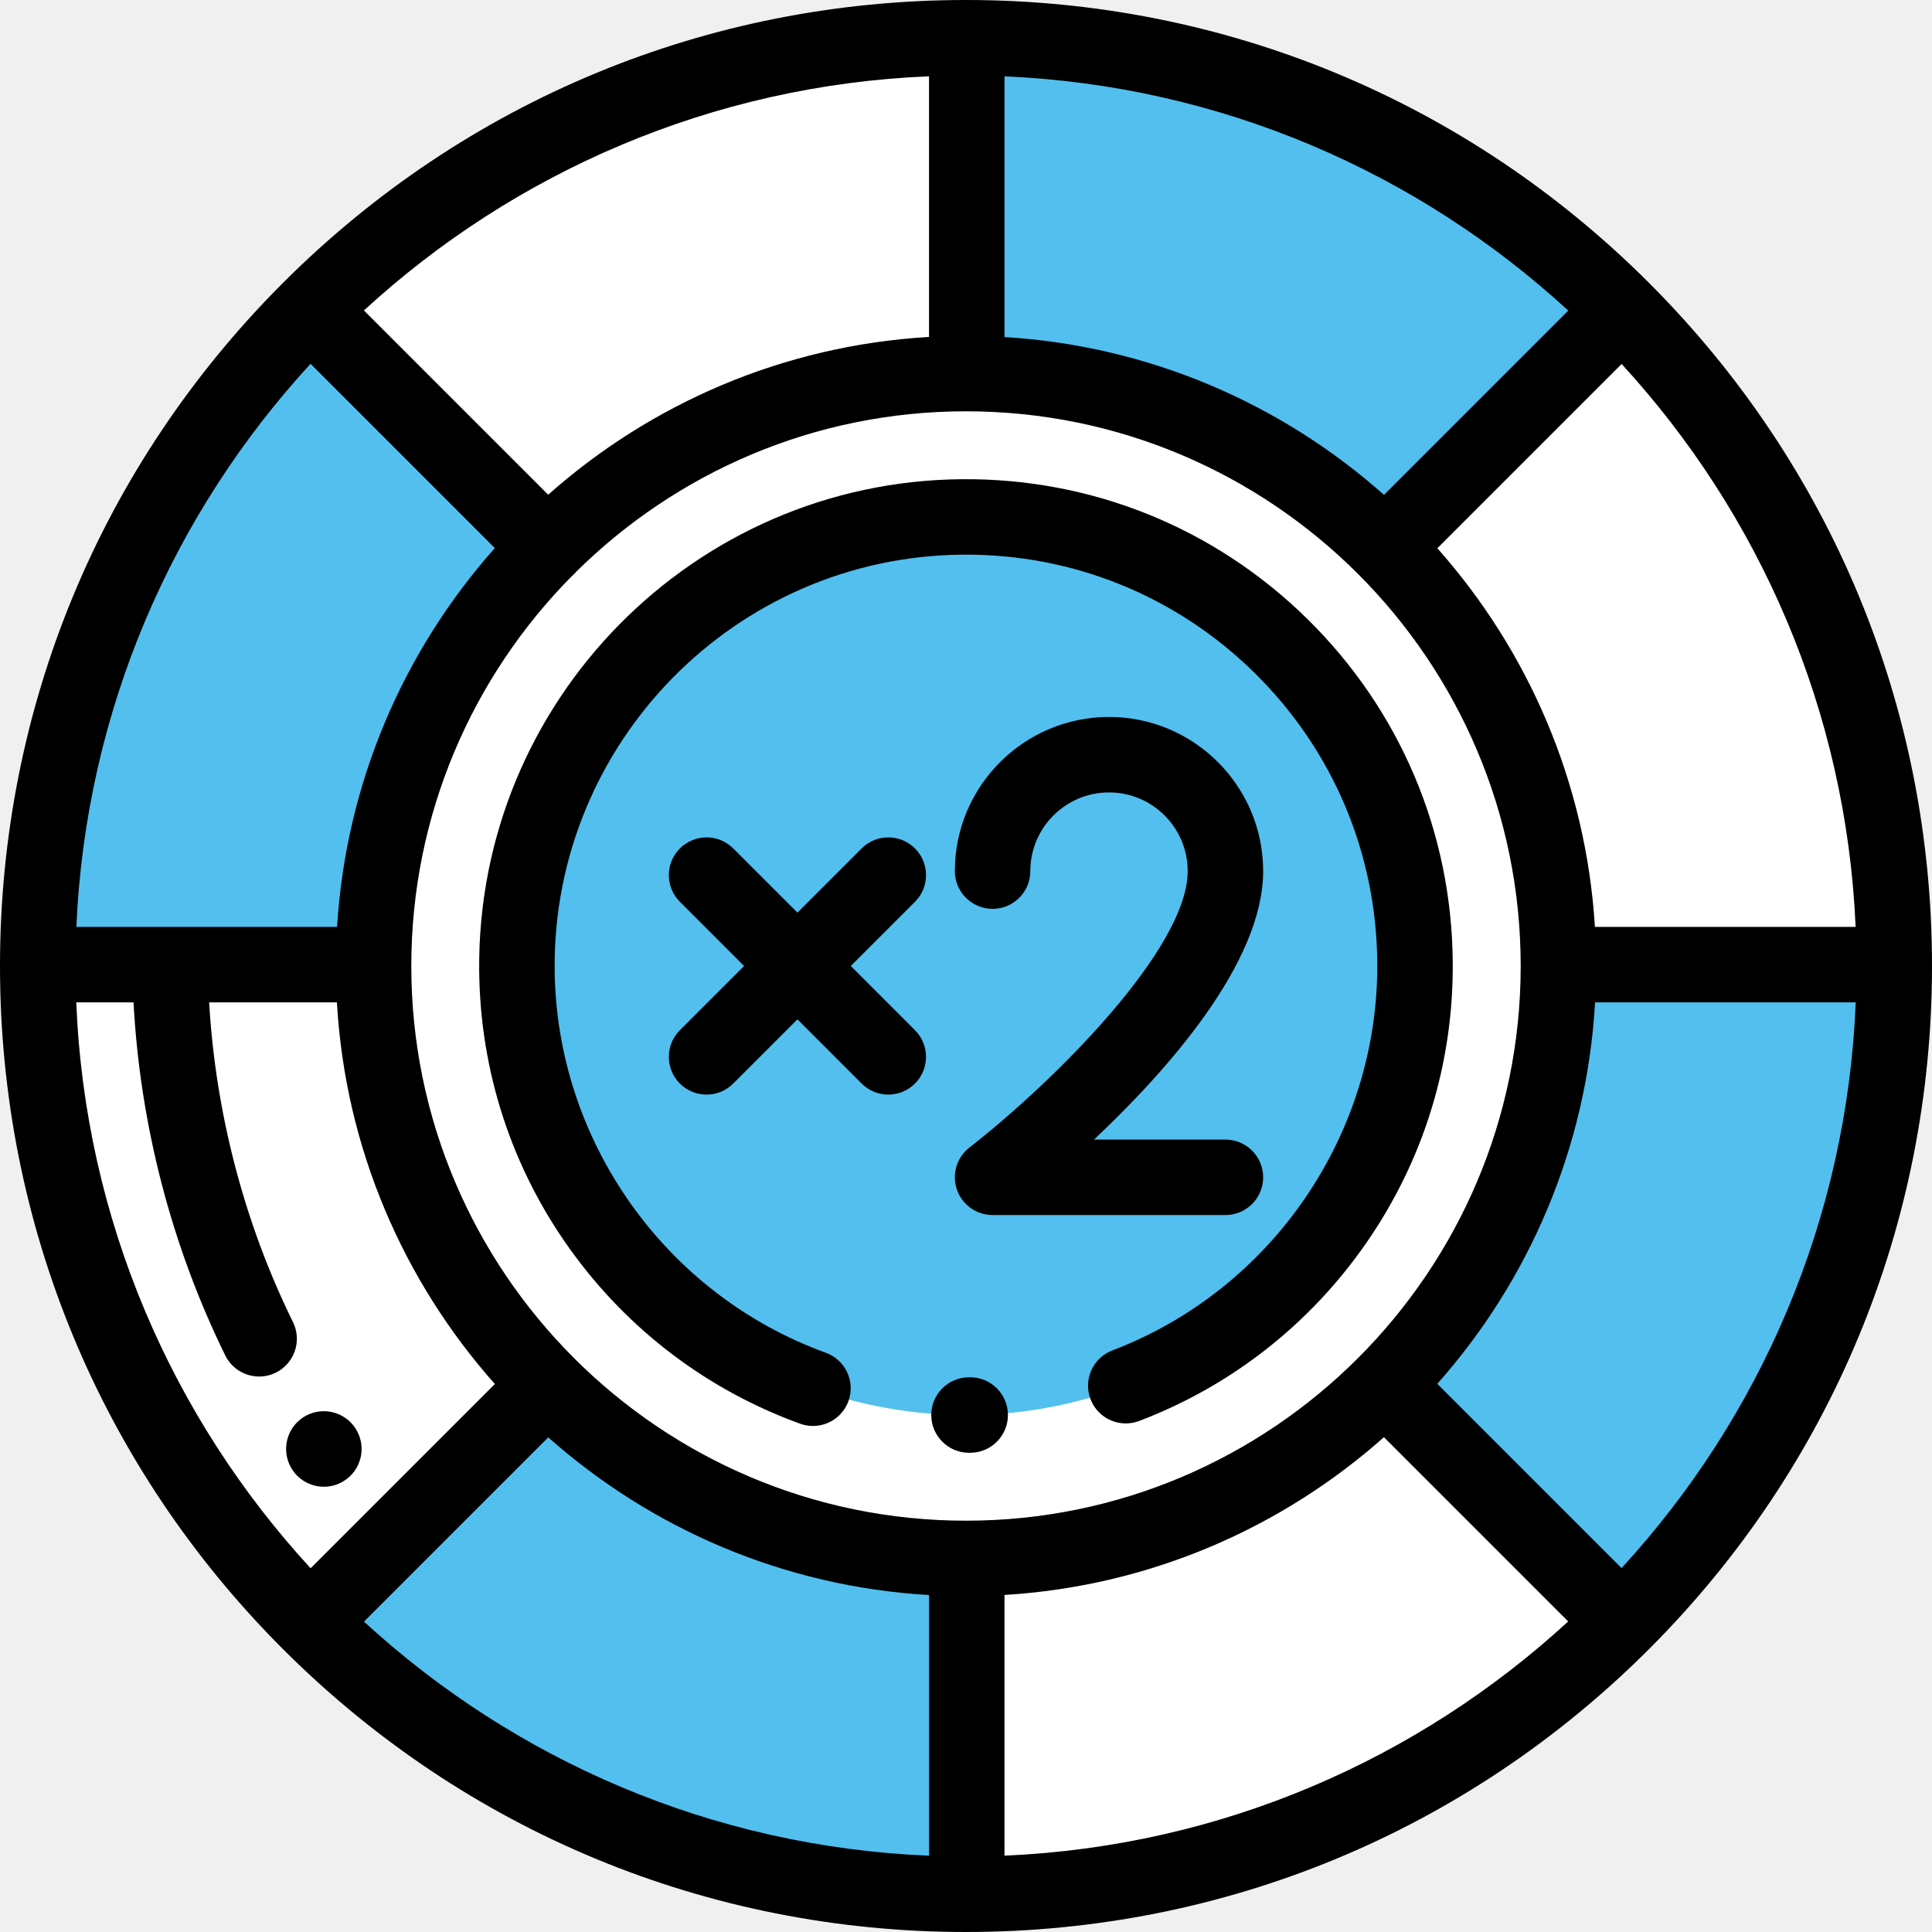
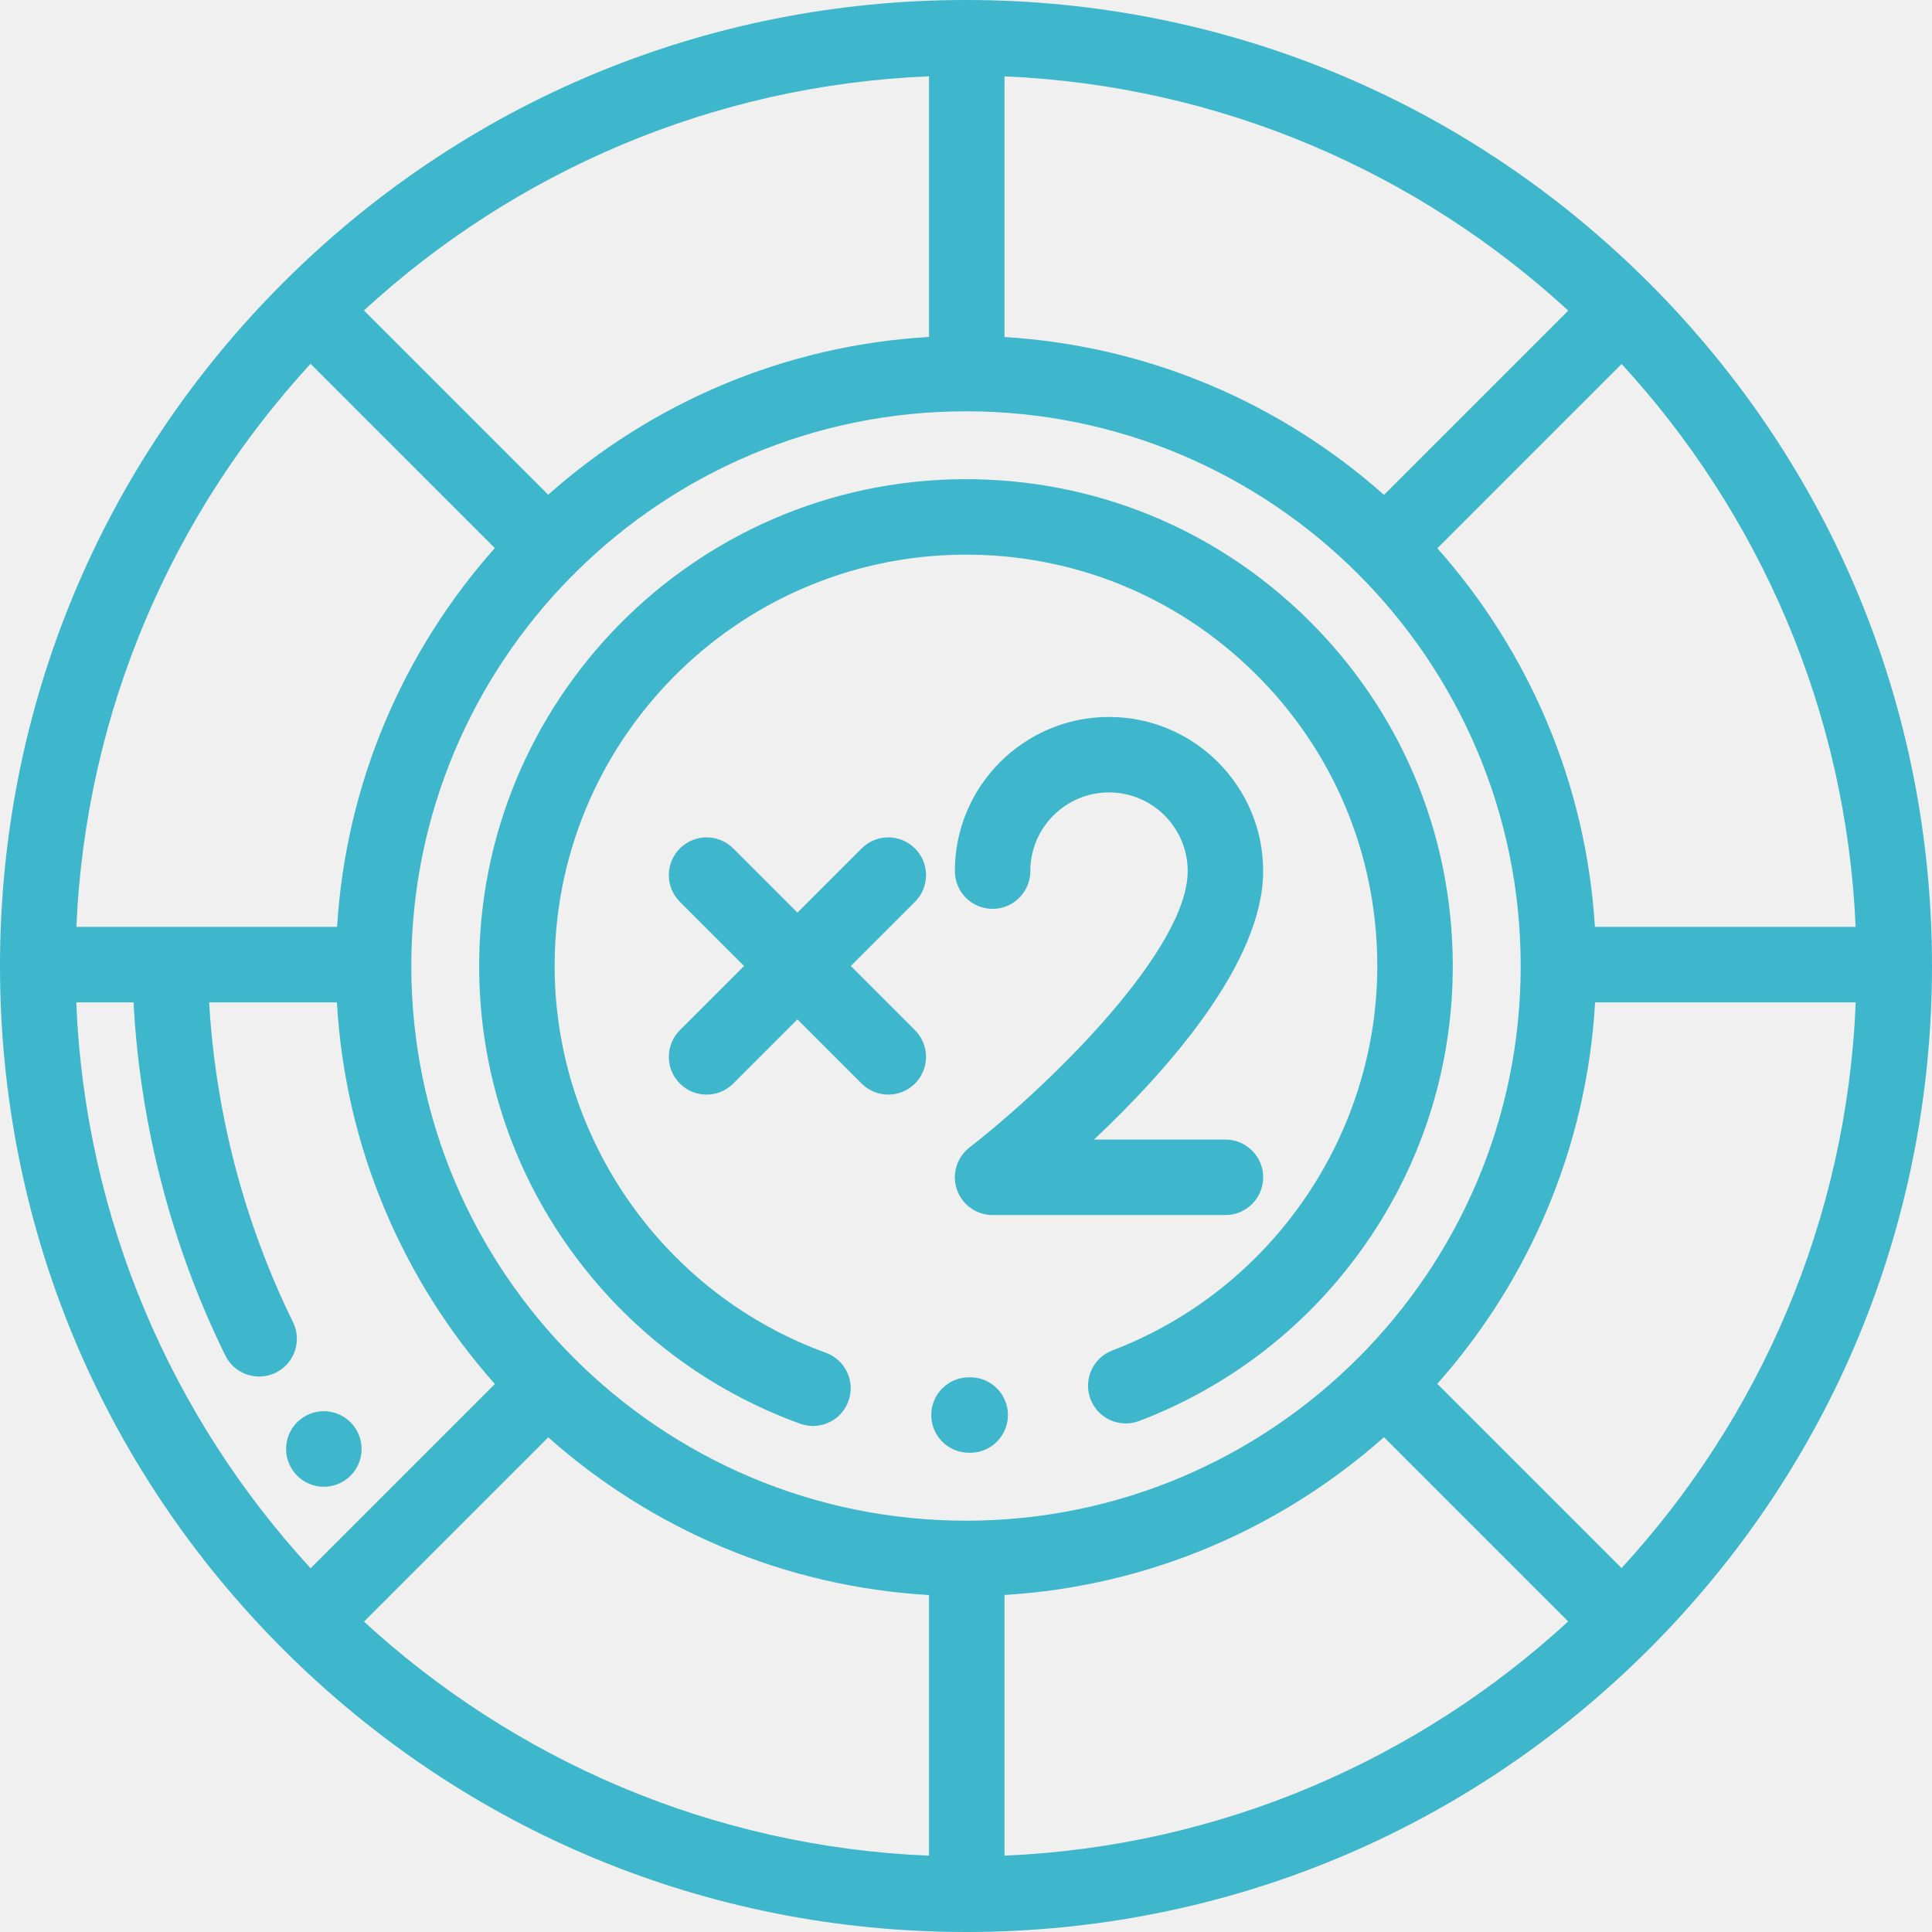
- <svg xmlns="http://www.w3.org/2000/svg" version="1.1" id="Capa_1" x="0px" y="0px" viewBox="0 0 512 512" style="enable-background:new 0 0 512 512;" xml:space="preserve">
-   <circle style="fill:#52BFEF;" cx="256" cy="256" r="246" />
-   <circle style="fill:#FFFFFF;" cx="256" cy="256" r="157" />
-   <circle style="fill:#52BFEF;" cx="256" cy="256" r="119" />
+ <svg xmlns="http://www.w3.org/2000/svg" version="1.1" id="Capa_1" x="0px" y="0px" viewBox="0 0 512 512" style="enable-background:new 0 0 512 512;" xml:space="preserve" width="512px" height="512px" class="">
  <g>
-     <path style="fill:#FFFFFF;" d="M147.392,142.633c28.155-26.98,66.338-43.576,108.399-43.631L255.798,99V14l-17.004-3.392   C176.835,14.89,121.199,42.111,80.302,83.843l5.041,1.526l58.637,58.637L147.392,142.633z" />
-     <path style="fill:#FFFFFF;" d="M367.003,367.028c-15.03,15.027-33.094,27.018-53.193,34.983l-0.003,0.002l-0.004,0.001   C295.914,409.102,276.412,413,256,413c-0.063,0-0.126-0.002-0.189-0.002L255.798,413v85.728l7.545,3.154   c64.089-1.879,122.018-28.273,164.755-70.127v-3.631L367.003,367.028z" />
-     <path style="fill:#FFFFFF;" d="M367.812,149.437c26.98,28.155,43.576,66.338,43.631,108.399l0.003,0.007h85l3.392-17.004   c-4.282-61.958-31.503-117.595-73.235-158.491l-1.526,5.041l-58.637,58.637L367.812,149.437z" />
-     <path style="fill:#FFFFFF;" d="M143.417,369.048c-15.027-15.03-27.018-33.094-34.983-53.193l-0.002-0.003l-0.001-0.004   c-7.088-17.89-10.986-37.391-10.986-57.803c0-0.063,0.002-0.126,0.002-0.189l-0.002-0.013H11.717l-3.154,7.545   c1.879,64.089,28.273,122.018,70.127,164.755h3.631L143.417,369.048z" />
+     <g>
+       <g>
+         <path d="M437.02,74.981C388.667,26.628,324.38,0,256,0S123.333,26.628,74.98,74.981C26.629,123.333,0,187.62,0,256    s26.629,132.667,74.98,181.019C123.333,485.372,187.62,512,256,512s132.667-26.628,181.02-74.981    C485.371,388.667,512,324.38,512,256S485.371,123.333,437.02,74.981z M491.76,245.635h-69.091v0.001    c-2.361-38.37-17.734-73.272-41.755-100.345l48.83-48.83C466.193,136.124,489.267,188.253,491.76,245.635z M266.202,20.234    c57.478,2.458,109.693,25.564,149.401,62.082l-48.828,48.829c-27.12-24.088-62.108-39.494-100.573-41.824V20.234z M246.202,20.219    v69.076c-38.602,2.245-73.722,17.659-100.931,41.809L96.442,82.275C136.237,45.696,188.587,22.585,246.202,20.219z M82.299,96.416    l48.829,48.829c-24.045,27.079-39.434,61.999-41.797,100.391H20.24C22.734,188.231,45.826,136.084,82.299,96.416z M20.213,265.636    h15.175c1.721,32.403,10.078,64.623,24.313,93.57c1.739,3.537,5.289,5.589,8.981,5.589c1.481,0,2.986-0.331,4.405-1.029    c4.956-2.438,6.998-8.431,4.561-13.387c-12.896-26.223-20.52-55.382-22.222-84.744h33.858    c2.212,38.688,17.654,73.886,41.86,101.139l-48.828,48.829C45.679,375.765,22.542,323.337,20.213,265.636z M246.202,491.78    c-57.606-2.365-109.948-25.469-149.741-62.038l48.83-48.829c27.206,24.139,62.318,39.547,100.911,41.791V491.78z M109,256    c0-40.213,16.236-76.7,42.49-103.267c0.228-0.191,0.452-0.388,0.666-0.602c0.213-0.213,0.409-0.436,0.599-0.663    C179.32,125.227,215.799,109,256,109c81.056,0,147,65.944,147,147s-65.944,147-147,147S109,337.056,109,256z M266.201,491.766    v-69.087h0.001c38.456-2.329,73.437-17.729,100.553-41.807l48.828,48.829C375.877,466.209,323.67,489.308,266.201,491.766z     M429.726,415.558l-48.829-48.829c24.183-27.247,39.608-62.427,41.819-101.093h69.072    C489.458,323.315,466.339,375.725,429.726,415.558z" data-original="#000000" class="active-path" data-old_color="#3eb6cb" fill="#3eb6cb" />
+       </g>
+     </g>
+     <g>
+       <g>
+         <path d="M94.403,378.855c-0.23-0.384-0.496-0.767-0.776-1.117c-3.449-4.311-9.741-5.013-14.056-1.562    c-4.114,3.291-4.939,9.169-2.012,13.448c1.916,2.823,5.059,4.377,8.278,4.377c1.751,0,3.524-0.46,5.135-1.427    C95.709,389.733,97.244,383.591,94.403,378.855z" data-original="#000000" class="active-path" data-old_color="#3eb6cb" fill="#3eb6cb" />
+       </g>
+     </g>
+     <g>
+       <g>
+         <path d="M257.114,364.997c-0.021,0-0.042,0-0.063,0l-0.317,0.002c-5.522,0.034-9.973,4.539-9.938,10.062    c0.034,5.502,4.505,9.938,9.999,9.938c0.021,0,0.042,0,0.063,0l0.317-0.002c5.522-0.034,9.973-4.539,9.938-10.062    C267.079,369.434,262.608,364.997,257.114,364.997z" data-original="#000000" class="active-path" data-old_color="#3eb6cb" fill="#3eb6cb" />
+       </g>
+     </g>
+     <g>
+       <g>
+         <path d="M346.472,164.04c-24.563-24.168-57.101-37.321-91.524-37.046c-71.132,0.575-128.533,58.914-127.959,130.046    c0.218,26.847,8.599,52.518,24.236,74.235c15.285,21.227,36.313,37.141,60.813,46.022c1.126,0.408,2.276,0.602,3.407,0.602    c4.09,0,7.928-2.528,9.402-6.595c1.882-5.192-0.801-10.927-5.993-12.81c-42.618-15.449-71.499-56.286-71.865-101.617    c-0.486-60.104,48.017-109.398,108.121-109.885c29.088-0.248,56.58,10.881,77.335,31.303    c20.754,20.421,32.313,47.703,32.549,76.818c0.367,45.332-27.85,86.63-70.213,102.766c-5.161,1.966-7.751,7.744-5.785,12.905    c1.965,5.161,7.742,7.749,12.904,5.786c24.354-9.276,45.122-25.528,60.062-47c15.285-21.968,23.249-47.771,23.032-74.619    C384.714,220.495,371.034,188.208,346.472,164.04z" data-original="#000000" class="active-path" data-old_color="#3eb6cb" fill="#3eb6cb" />
+       </g>
+     </g>
+     <g>
+       <g>
+         <path d="M324.751,302h-34.833c19.343-18.207,44.833-46.816,44.833-71.148c0-22.526-18.326-40.852-40.853-40.852    c-22.525,0-40.852,18.326-40.852,40.852c0,5.523,4.478,10,10,10c5.522,0,10-4.477,10-10c0-11.498,9.354-20.852,20.852-20.852    s20.853,9.354,20.853,20.852c0,20.545-35.481,55.837-57.844,73.255c-3.372,2.623-4.705,7.098-3.319,11.139    c1.387,4.041,5.188,6.754,9.459,6.754h61.704c5.522,0,10-4.477,10-10S330.273,302,324.751,302z" data-original="#000000" class="active-path" data-old_color="#3eb6cb" fill="#3eb6cb" />
+       </g>
+     </g>
+     <g>
+       <g>
+         <path d="M225.47,255.998l17.009-17.009c3.908-3.906,3.908-10.238,0.002-14.143c-3.906-3.905-10.236-3.905-14.143,0l-17.009,17.009    l-17.009-17.009c-3.906-3.905-10.236-3.905-14.143,0c-3.905,3.905-3.905,10.237,0,14.143l17.009,17.009l-17.009,17.009    c-3.905,3.905-3.905,10.237,0,14.143c1.953,1.953,4.512,2.929,7.071,2.929s5.118-0.976,7.071-2.929l17.009-17.009l17.009,17.009    c1.953,1.953,4.512,2.929,7.071,2.929c2.559,0,5.118-0.976,7.071-2.929c3.905-3.905,3.905-10.237,0-14.143L225.47,255.998z" data-original="#000000" class="active-path" data-old_color="#3eb6cb" fill="#3eb6cb" />
+       </g>
+     </g>
  </g>
-   <path d="M437.02,74.981C388.667,26.628,324.38,0,256,0S123.333,26.628,74.98,74.981C26.629,123.333,0,187.62,0,256  s26.629,132.667,74.98,181.019C123.333,485.372,187.62,512,256,512s132.667-26.628,181.02-74.981  C485.371,388.667,512,324.38,512,256S485.371,123.333,437.02,74.981z M422.669,245.636c-2.361-38.37-17.734-73.272-41.755-100.345  l48.83-48.83c36.449,39.663,59.523,91.792,62.016,149.174h-69.091V245.636z M20.213,265.636h15.175  c1.721,32.403,10.078,64.623,24.313,93.57c1.739,3.537,5.289,5.589,8.981,5.589c1.481,0,2.986-0.331,4.405-1.029  c4.956-2.438,6.998-8.431,4.561-13.387c-12.896-26.223-20.52-55.382-22.222-84.744h33.858c2.212,38.688,17.654,73.886,41.86,101.139  l-48.828,48.829C45.679,375.765,22.542,323.337,20.213,265.636z M82.299,96.416l48.829,48.829  c-24.045,27.079-39.434,61.999-41.797,100.391H20.24C22.734,188.231,45.826,136.084,82.299,96.416z M366.775,131.145  c-27.12-24.088-62.108-39.494-100.573-41.824V20.234c57.478,2.458,109.693,25.564,149.401,62.082L366.775,131.145z M246.202,89.295  c-38.602,2.245-73.722,17.659-100.931,41.809L96.442,82.275c39.795-36.579,92.145-59.69,149.76-62.056V89.295z M145.291,380.913  c27.206,24.139,62.318,39.547,100.911,41.791v69.076c-57.606-2.365-109.948-25.469-149.741-62.038L145.291,380.913z   M266.202,422.679c38.456-2.329,73.437-17.729,100.553-41.807l48.828,48.829c-39.706,36.508-91.913,59.607-149.382,62.065v-69.087  H266.202z M256,403c-81.056,0-147-65.944-147-147c0-40.213,16.236-76.7,42.49-103.267c0.228-0.191,0.452-0.388,0.666-0.602  c0.213-0.213,0.409-0.436,0.599-0.663C179.32,125.227,215.799,109,256,109c81.056,0,147,65.944,147,147S337.056,403,256,403z   M429.726,415.558l-48.829-48.829c24.183-27.247,39.608-62.427,41.819-101.093h69.072  C489.458,323.315,466.339,375.725,429.726,415.558z" />
-   <path d="M94.403,378.855c-0.23-0.384-0.496-0.767-0.776-1.117c-3.449-4.311-9.741-5.013-14.056-1.562  c-4.114,3.291-4.939,9.169-2.012,13.448c1.916,2.823,5.059,4.377,8.278,4.377c1.751,0,3.524-0.46,5.135-1.427  C95.709,389.733,97.244,383.591,94.403,378.855z" />
-   <path d="M257.114,364.997c-0.021,0-0.042,0-0.063,0l-0.317,0.002c-5.522,0.034-9.973,4.539-9.938,10.062  c0.034,5.502,4.505,9.938,9.999,9.938c0.021,0,0.042,0,0.063,0l0.317-0.002c5.522-0.034,9.973-4.539,9.938-10.062  C267.079,369.434,262.608,364.997,257.114,364.997z" />
-   <path d="M346.472,164.04c-24.563-24.168-57.101-37.321-91.524-37.046c-71.132,0.575-128.533,58.914-127.959,130.046  c0.218,26.847,8.599,52.518,24.236,74.235c15.285,21.227,36.313,37.141,60.813,46.022c1.126,0.408,2.276,0.602,3.407,0.602  c4.09,0,7.928-2.528,9.402-6.595c1.882-5.192-0.801-10.927-5.993-12.81c-42.618-15.449-71.499-56.286-71.865-101.617  c-0.486-60.104,48.017-109.398,108.121-109.885c29.088-0.248,56.58,10.881,77.335,31.303c20.754,20.421,32.313,47.703,32.549,76.818  c0.367,45.332-27.85,86.63-70.213,102.766c-5.161,1.966-7.751,7.744-5.785,12.905c1.965,5.161,7.742,7.749,12.904,5.786  c24.354-9.276,45.122-25.528,60.062-47c15.285-21.968,23.249-47.771,23.032-74.619C384.714,220.495,371.034,188.208,346.472,164.04z  " />
-   <path d="M334.751,230.852c0-22.526-18.326-40.852-40.853-40.852c-22.525,0-40.852,18.326-40.852,40.852c0,5.523,4.478,10,10,10  s10-4.477,10-10c0-11.498,9.354-20.852,20.852-20.852s20.853,9.354,20.853,20.852c0,20.545-35.481,55.837-57.844,73.255  c-3.372,2.623-4.705,7.098-3.319,11.139c1.387,4.041,5.188,6.754,9.459,6.754h61.704c5.522,0,10-4.477,10-10s-4.478-10-10-10  h-34.833C309.261,283.793,334.751,255.184,334.751,230.852z" />
-   <path d="M242.481,224.846c-3.906-3.905-10.236-3.905-14.143,0l-17.009,17.009l-17.009-17.009c-3.906-3.905-10.236-3.905-14.143,0  c-3.905,3.905-3.905,10.237,0,14.143l17.009,17.009l-17.009,17.009c-3.905,3.905-3.905,10.237,0,14.143  c1.953,1.953,4.512,2.929,7.071,2.929s5.118-0.976,7.071-2.929l17.009-17.009l17.009,17.009c1.953,1.953,4.512,2.929,7.071,2.929  s5.118-0.976,7.071-2.929c3.905-3.905,3.905-10.237,0-14.143l-17.009-17.009l17.009-17.009  C246.387,235.083,246.387,228.751,242.481,224.846z" />
-   <g>
- </g>
-   <g>
- </g>
-   <g>
- </g>
-   <g>
- </g>
-   <g>
- </g>
-   <g>
- </g>
-   <g>
- </g>
-   <g>
- </g>
-   <g>
- </g>
-   <g>
- </g>
-   <g>
- </g>
-   <g>
- </g>
-   <g>
- </g>
-   <g>
- </g>
-   <g>
- </g>
</svg>
